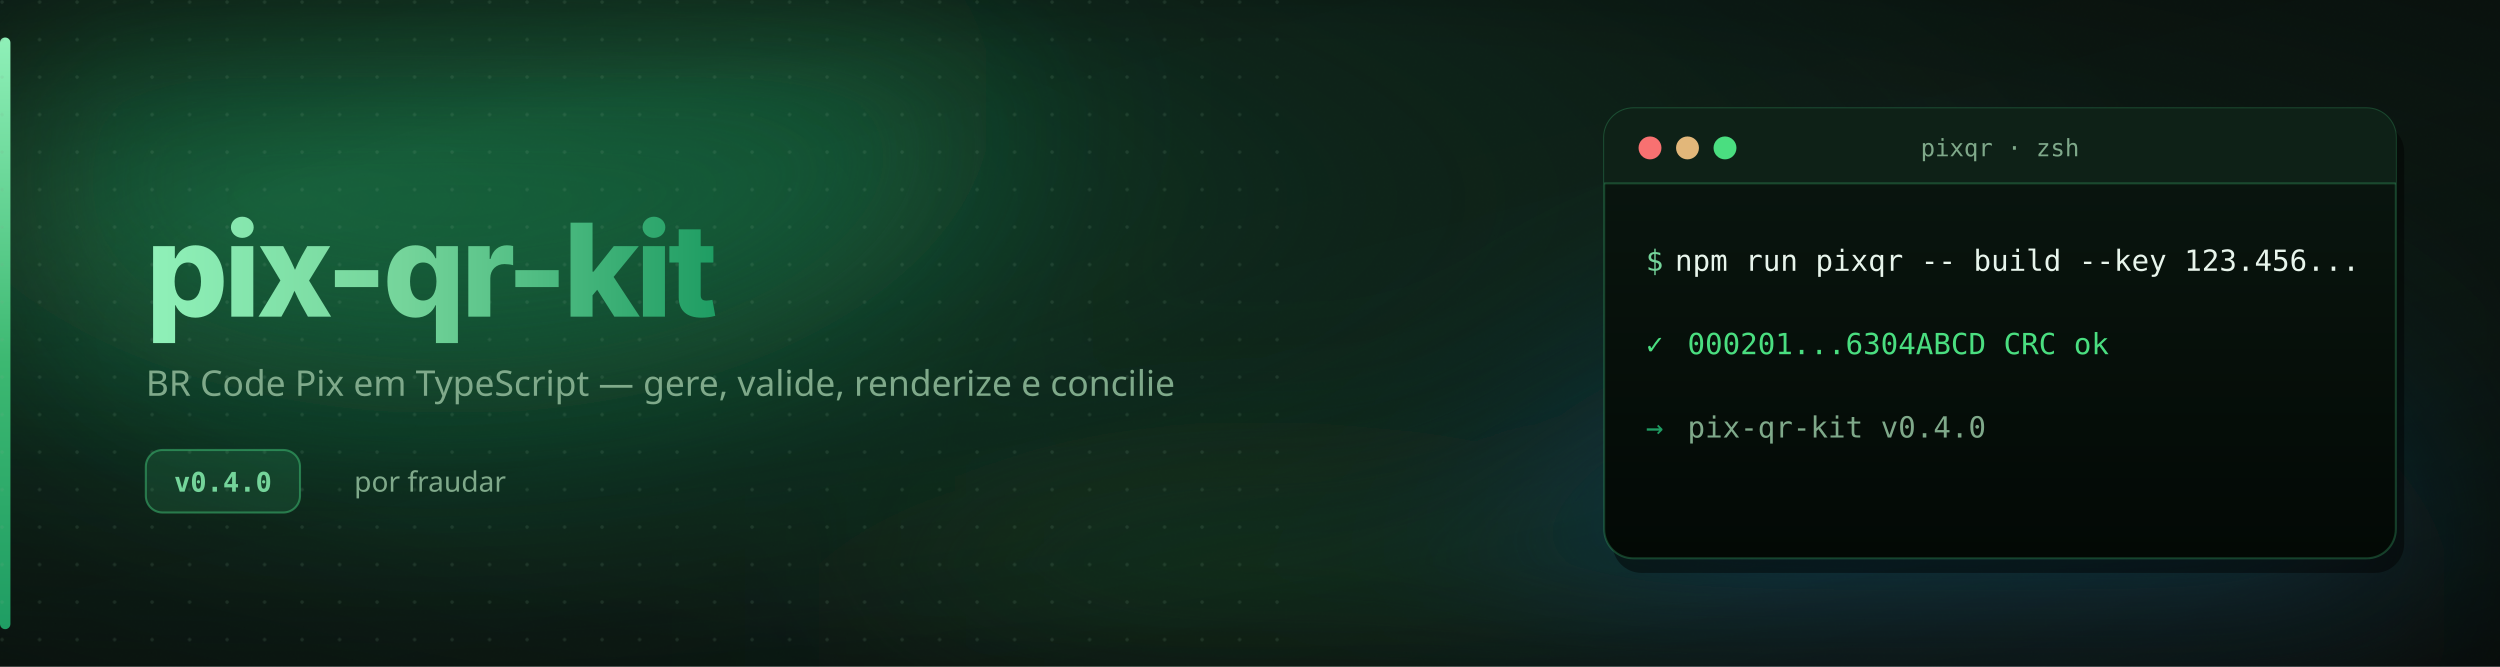
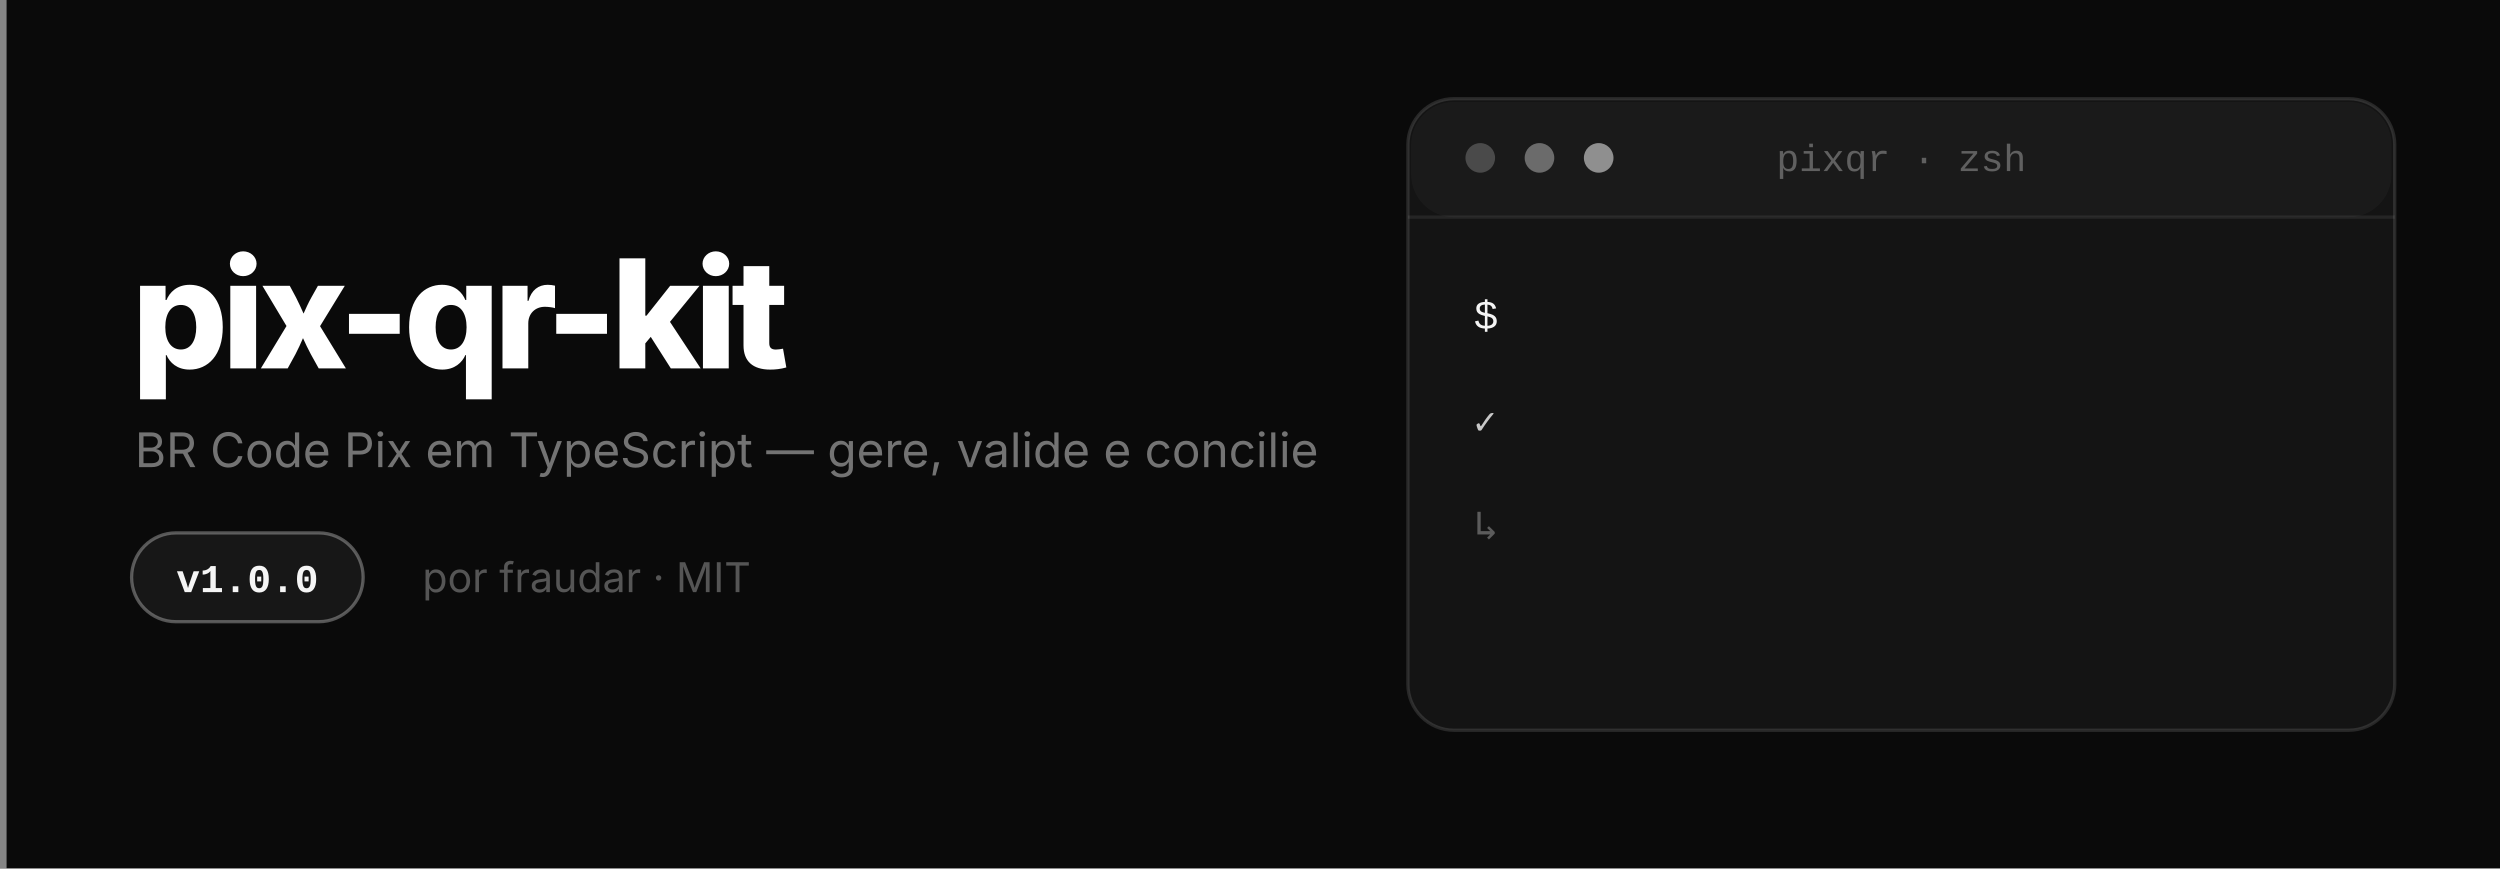
- <svg xmlns="http://www.w3.org/2000/svg" viewBox="0 0 1200 320" width="100%" role="img" aria-label="pix-qr-kit banner">
-   <defs>
-     <linearGradient id="hero-bg" x1="0" y1="0" x2="1" y2="1">
-       <stop offset="0%" stop-color="#04100a" />
-       <stop offset="55%" stop-color="#06130d" />
-       <stop offset="100%" stop-color="#030905" />
-     </linearGradient>
-     <linearGradient id="hero-accent" x1="0" y1="0" x2="0" y2="1">
-       <stop offset="0%" stop-color="#8ff0b8" />
-       <stop offset="55%" stop-color="#3CB871" />
-       <stop offset="100%" stop-color="#1f9d63" />
-     </linearGradient>
-     <radialGradient id="hero-glow" cx="0.12" cy="0.30" r="0.75">
-       <stop offset="0%" stop-color="#3CB871" stop-opacity="0.30" />
-       <stop offset="55%" stop-color="#1f9d63" stop-opacity="0.10" />
-       <stop offset="100%" stop-color="#1f9d63" stop-opacity="0" />
-     </radialGradient>
-     <radialGradient id="hero-vignette" cx="0.5" cy="0.5" r="0.78">
-       <stop offset="55%" stop-color="#000" stop-opacity="0" />
-       <stop offset="100%" stop-color="#000" stop-opacity="0.5" />
-     </radialGradient>
-     <pattern id="hero-grid" x="0" y="0" width="18" height="18" patternUnits="userSpaceOnUse">
-       <circle cx="1" cy="1" r="0.85" fill="#7fa98a" opacity="0.30" />
-     </pattern>
-     <filter id="hero-blur" x="-60%" y="-60%" width="220%" height="220%">
-       <feGaussianBlur stdDeviation="52" />
-     </filter>
-     <filter id="hero-noise" x="0" y="0" width="100%" height="100%">
-       <feTurbulence type="fractalNoise" baseFrequency="0.85" numOctaves="3" stitchTiles="stitch" result="n" />
-       <feColorMatrix type="saturate" values="0" in="n" result="g" />
-       <feBlend in="SourceGraphic" in2="g" mode="soft-light" />
-     </filter>
-     <linearGradient id="hero-title" x1="0" y1="0" x2="1" y2="0">
-       <stop offset="0%" stop-color="#8ff0b8" />
-       <stop offset="45%" stop-color="#74D49A" />
-       <stop offset="100%" stop-color="#1f9d63" />
-     </linearGradient>
-     <linearGradient id="hero-term" x1="0" y1="0" x2="0" y2="1">
-       <stop offset="0%" stop-color="#0a1710" />
-       <stop offset="100%" stop-color="#030905" />
-     </linearGradient>
-   </defs>
-   <rect width="1200" height="320" fill="url(#hero-bg)" />
-   <rect width="1200" height="320" fill="url(#hero-glow)" />
-   <g filter="url(#hero-blur)" opacity="0.5">
-     <ellipse cx="216" cy="48" rx="260" ry="150" fill="#0f7a45">
-       <animate attributeName="cx" values="216;360;216" dur="20s" repeatCount="indefinite" />
-       <animate attributeName="cy" values="48;144;48" dur="24s" repeatCount="indefinite" />
-     </ellipse>
-     <ellipse cx="936" cy="288" rx="240" ry="140" fill="#0a4d6b">
-       <animate attributeName="cx" values="936;744;936" dur="22s" repeatCount="indefinite" />
-       <animate attributeName="cy" values="288;208;288" dur="18s" repeatCount="indefinite" />
-     </ellipse>
-     <ellipse cx="600" cy="352" rx="220" ry="110" fill="#1d5c2e">
-       <animate attributeName="cx" values="600;408;600" dur="26s" repeatCount="indefinite" />
-     </ellipse>
+ <svg xmlns="http://www.w3.org/2000/svg" viewBox="0 0 760 264" width="100%" role="img" aria-label="pix-qr-kit banner">
+   <rect width="760" height="264" fill="#0A0A0A" />
+   <rect x="0" y="0" width="2" height="264" fill="#FFFFFF" opacity="0.5" />
+   <text x="40" y="112" fill="#FFFFFF" font-size="46" font-family="ui-sans-serif,system-ui,-apple-system,'Segoe UI',sans-serif" font-weight="800" letter-spacing="-1.9">pix-qr-kit</text>
+   <text x="41" y="142" fill="rgba(245,245,245,0.45)" font-size="14.5" font-family="ui-sans-serif,system-ui,-apple-system,'Segoe UI',sans-serif">BR Code Pix em TypeScript — gere, valide e concilie</text>
+   <rect x="40" y="162" width="70.4" height="27" rx="13.5" fill="rgba(245,245,245,0.06)" stroke="rgba(245,245,245,0.32)" />
+   <text x="75.2" y="180" text-anchor="middle" fill="#F5F5F5" font-size="12" font-family="ui-monospace,SFMono-Regular,Consolas,'Liberation Mono',monospace" font-weight="600">v1.0.0</text>
+   <text x="128.4" y="180" fill="rgba(245,245,245,0.32)" font-size="12.5" font-family="ui-sans-serif,system-ui,-apple-system,'Segoe UI',sans-serif">por fraudar · MIT</text>
+   <rect x="428" y="30" width="300" height="192" rx="14" fill="#141414" stroke="rgba(245,245,245,0.13)" />
+   <rect x="429" y="31" width="298" height="35" rx="13" fill="rgba(245,245,245,0.03)" />
+   <line x1="428" y1="66" x2="728" y2="66" stroke="rgba(245,245,245,0.08)" />
+   <circle cx="450" cy="48" r="4.5" fill="#4A4A4A" />
+   <circle cx="468" cy="48" r="4.5" fill="#6B6B6B" />
+   <circle cx="486" cy="48" r="4.5" fill="#8F8F8F" />
+   <text x="578" y="52" text-anchor="middle" fill="rgba(245,245,245,0.32)" font-size="11.5" font-family="ui-monospace,SFMono-Regular,Consolas,'Liberation Mono',monospace">pixqr · zsh</text>
+   <text x="448" y="100" fill="#F5F5F5" font-size="12.5" font-family="ui-monospace,SFMono-Regular,Consolas,'Liberation Mono',monospace">$</text>
+   <clipPath id="hero-c0" clipPathUnits="userSpaceOnUse">
+     <rect x="468" y="86" width="0" height="19">
+       <animate attributeName="width" values="0;0;186.75;186.75" keyTimes="0;0.111;0.242;1" dur="9s" repeatCount="indefinite" />
+     </rect>
+   </clipPath>
+   <text x="468" y="100" fill="rgba(245,245,245,0.80)" font-size="12.5" font-family="ui-monospace,SFMono-Regular,Consolas,'Liberation Mono',monospace" clip-path="url(#hero-c0)">pixqr build --key 123.456</text>
+   <text x="448" y="132" fill="rgba(245,245,245,0.80)" font-size="11.5" font-family="ui-monospace,SFMono-Regular,Consolas,'Liberation Mono',monospace">✓</text>
+   <clipPath id="hero-c1" clipPathUnits="userSpaceOnUse">
+     <rect x="468" y="118" width="0" height="19">
+       <animate attributeName="width" values="0;0;172.45;172.45" keyTimes="0;0.289;0.412;1" dur="9s" repeatCount="indefinite" />
+     </rect>
+   </clipPath>
+   <text x="468" y="132" fill="rgba(245,245,245,0.80)" font-size="12.5" font-family="ui-monospace,SFMono-Regular,Consolas,'Liberation Mono',monospace" clip-path="url(#hero-c1)">000201010212...6304ABCD</text>
+   <text x="448" y="164" fill="rgba(245,245,245,0.32)" font-size="12.5" font-family="ui-monospace,SFMono-Regular,Consolas,'Liberation Mono',monospace">↳</text>
+   <clipPath id="hero-c2" clipPathUnits="userSpaceOnUse">
+     <rect x="468" y="150" width="0" height="19">
+       <animate attributeName="width" values="0;0;129.55;129.55" keyTimes="0;0.467;0.566;1" dur="9s" repeatCount="indefinite" />
+     </rect>
+   </clipPath>
+   <text x="468" y="164" fill="rgba(245,245,245,0.45)" font-size="12.5" font-family="ui-monospace,SFMono-Regular,Consolas,'Liberation Mono',monospace" clip-path="url(#hero-c2)">pix-qr-kit v1.0.0</text>
+   <g opacity="0">
+     <animate attributeName="opacity" values="0;0;1;1" keyTimes="0;0.467;0.469;1" dur="9s" repeatCount="indefinite" />
+     <rect x="468" y="153" width="6.5" height="13" rx="1.5" fill="#FFFFFF">
+       <animate attributeName="x" values="468;468;590.55;590.55" keyTimes="0;0.467;0.566;1" dur="9s" repeatCount="indefinite" />
+       <animate attributeName="opacity" values="0.9;0.12;0.9" dur="1.1s" repeatCount="indefinite" />
+     </rect>
  </g>
-   <rect width="1200" height="320" fill="url(#hero-vignette)" />
-   <rect width="1200" height="320" filter="url(#hero-noise)" opacity="0.03" fill="#E8F5EC" />
-   <rect x="0" y="18" width="5" height="284" rx="2.5" fill="url(#hero-accent)" />
-   <rect x="0" y="0" width="624" height="320" fill="url(#hero-grid)" opacity="0.5" />
-   <text x="70" y="152" fill="url(#hero-title)" font-size="62" font-family="ui-sans-serif,system-ui,-apple-system,'Segoe UI',sans-serif" font-weight="800" letter-spacing="-2">pix-qr-kit</text>
-   <text x="70" y="190" fill="#7fa98a" font-size="17" font-family="ui-sans-serif,system-ui,sans-serif">BR Code Pix em TypeScript — gere, valide, renderize e concilie</text>
-   <rect x="70" y="216" width="74" height="30" rx="8" fill="#3CB871" fill-opacity="0.16" stroke="#3CB871" stroke-opacity="0.55" />
-   <text x="107" y="236" text-anchor="middle" fill="#74D49A" font-size="13" font-family="ui-monospace,SFMono-Regular,Consolas,monospace" font-weight="600">v0.4.0</text>
-   <text x="170" y="236" fill="#7fa98a" font-size="13.5" font-family="ui-sans-serif,system-ui,sans-serif">por fraudar</text>
-   <rect x="774" y="59" width="380" height="216" rx="14" fill="#000" opacity="0.45" />
-   <rect x="770" y="52" width="380" height="216" rx="14" fill="url(#hero-term)" stroke="rgba(60,184,113,0.30)" stroke-width="1" />
-   <path d="M770 66a14 14 0 0 1 14-14h352a14 14 0 0 1 14 14v22H770Z" fill="#0e2117" />
-   <line x1="770" y1="88" x2="1150" y2="88" stroke="rgba(60,184,113,0.30)" stroke-width="1" />
-   <circle cx="792" cy="71" r="5.5" fill="#F87171" />
-   <circle cx="810" cy="71" r="5.5" fill="#E2B77A" />
-   <circle cx="828" cy="71" r="5.5" fill="#4ADE80" />
-   <text x="960" y="75" text-anchor="middle" fill="#7fa98a" font-size="11.5" font-family="ui-monospace,SFMono-Regular,Consolas,monospace">pixqr · zsh</text>
-   <text x="790" y="130" fill="#74D49A" font-size="14" font-family="ui-monospace,SFMono-Regular,Consolas,monospace">$</text>
-   <text x="804" y="130" fill="#E8F5EC" font-size="14" font-family="ui-monospace,SFMono-Regular,Consolas,monospace">npm run pixqr -- build --key 123.456...</text>
-   <text x="790" y="170" fill="#4ADE80" font-size="14" font-family="ui-monospace,SFMono-Regular,Consolas,monospace">✓</text>
-   <text x="810" y="170" fill="#4ADE80" font-size="14" font-family="ui-monospace,SFMono-Regular,Consolas,monospace">000201...6304ABCD   CRC ok</text>
-   <text x="790" y="210" fill="#1f9d63" font-size="14" font-family="ui-monospace,SFMono-Regular,Consolas,monospace">→</text>
-   <text x="810" y="210" fill="#7fa98a" font-size="14" font-family="ui-monospace,SFMono-Regular,Consolas,monospace">pix-qr-kit v0.4.0</text>
</svg>
